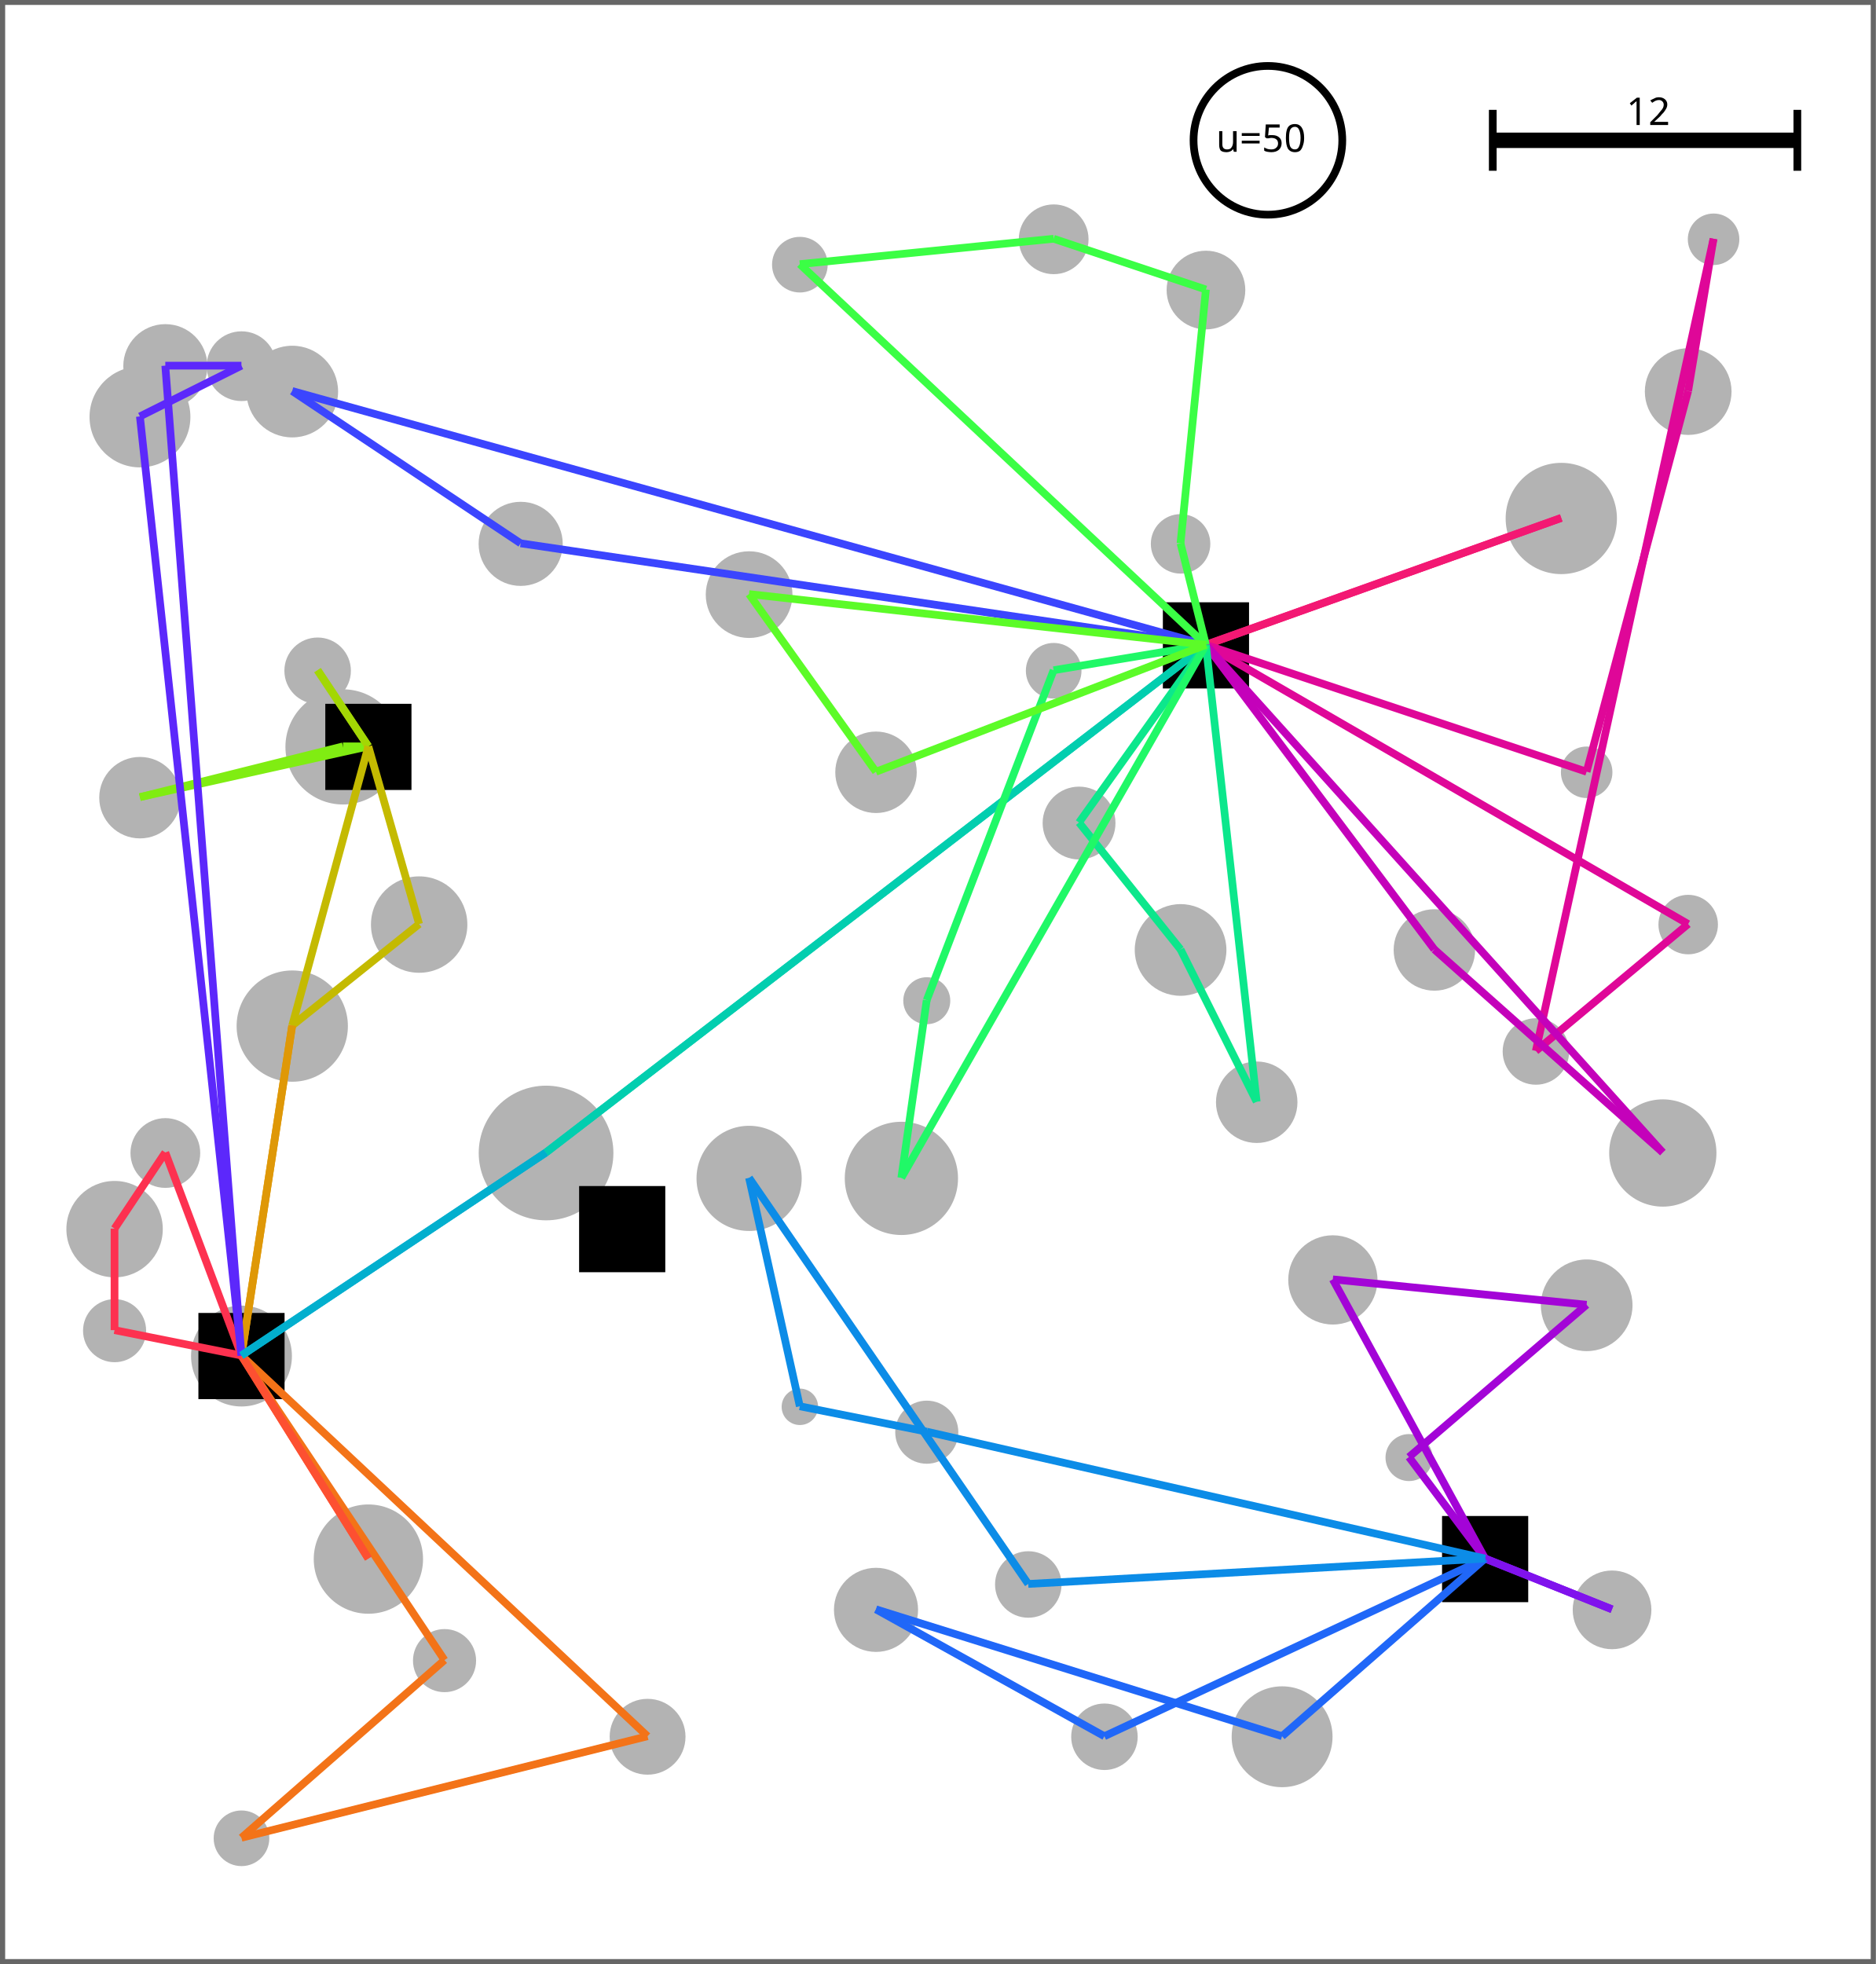
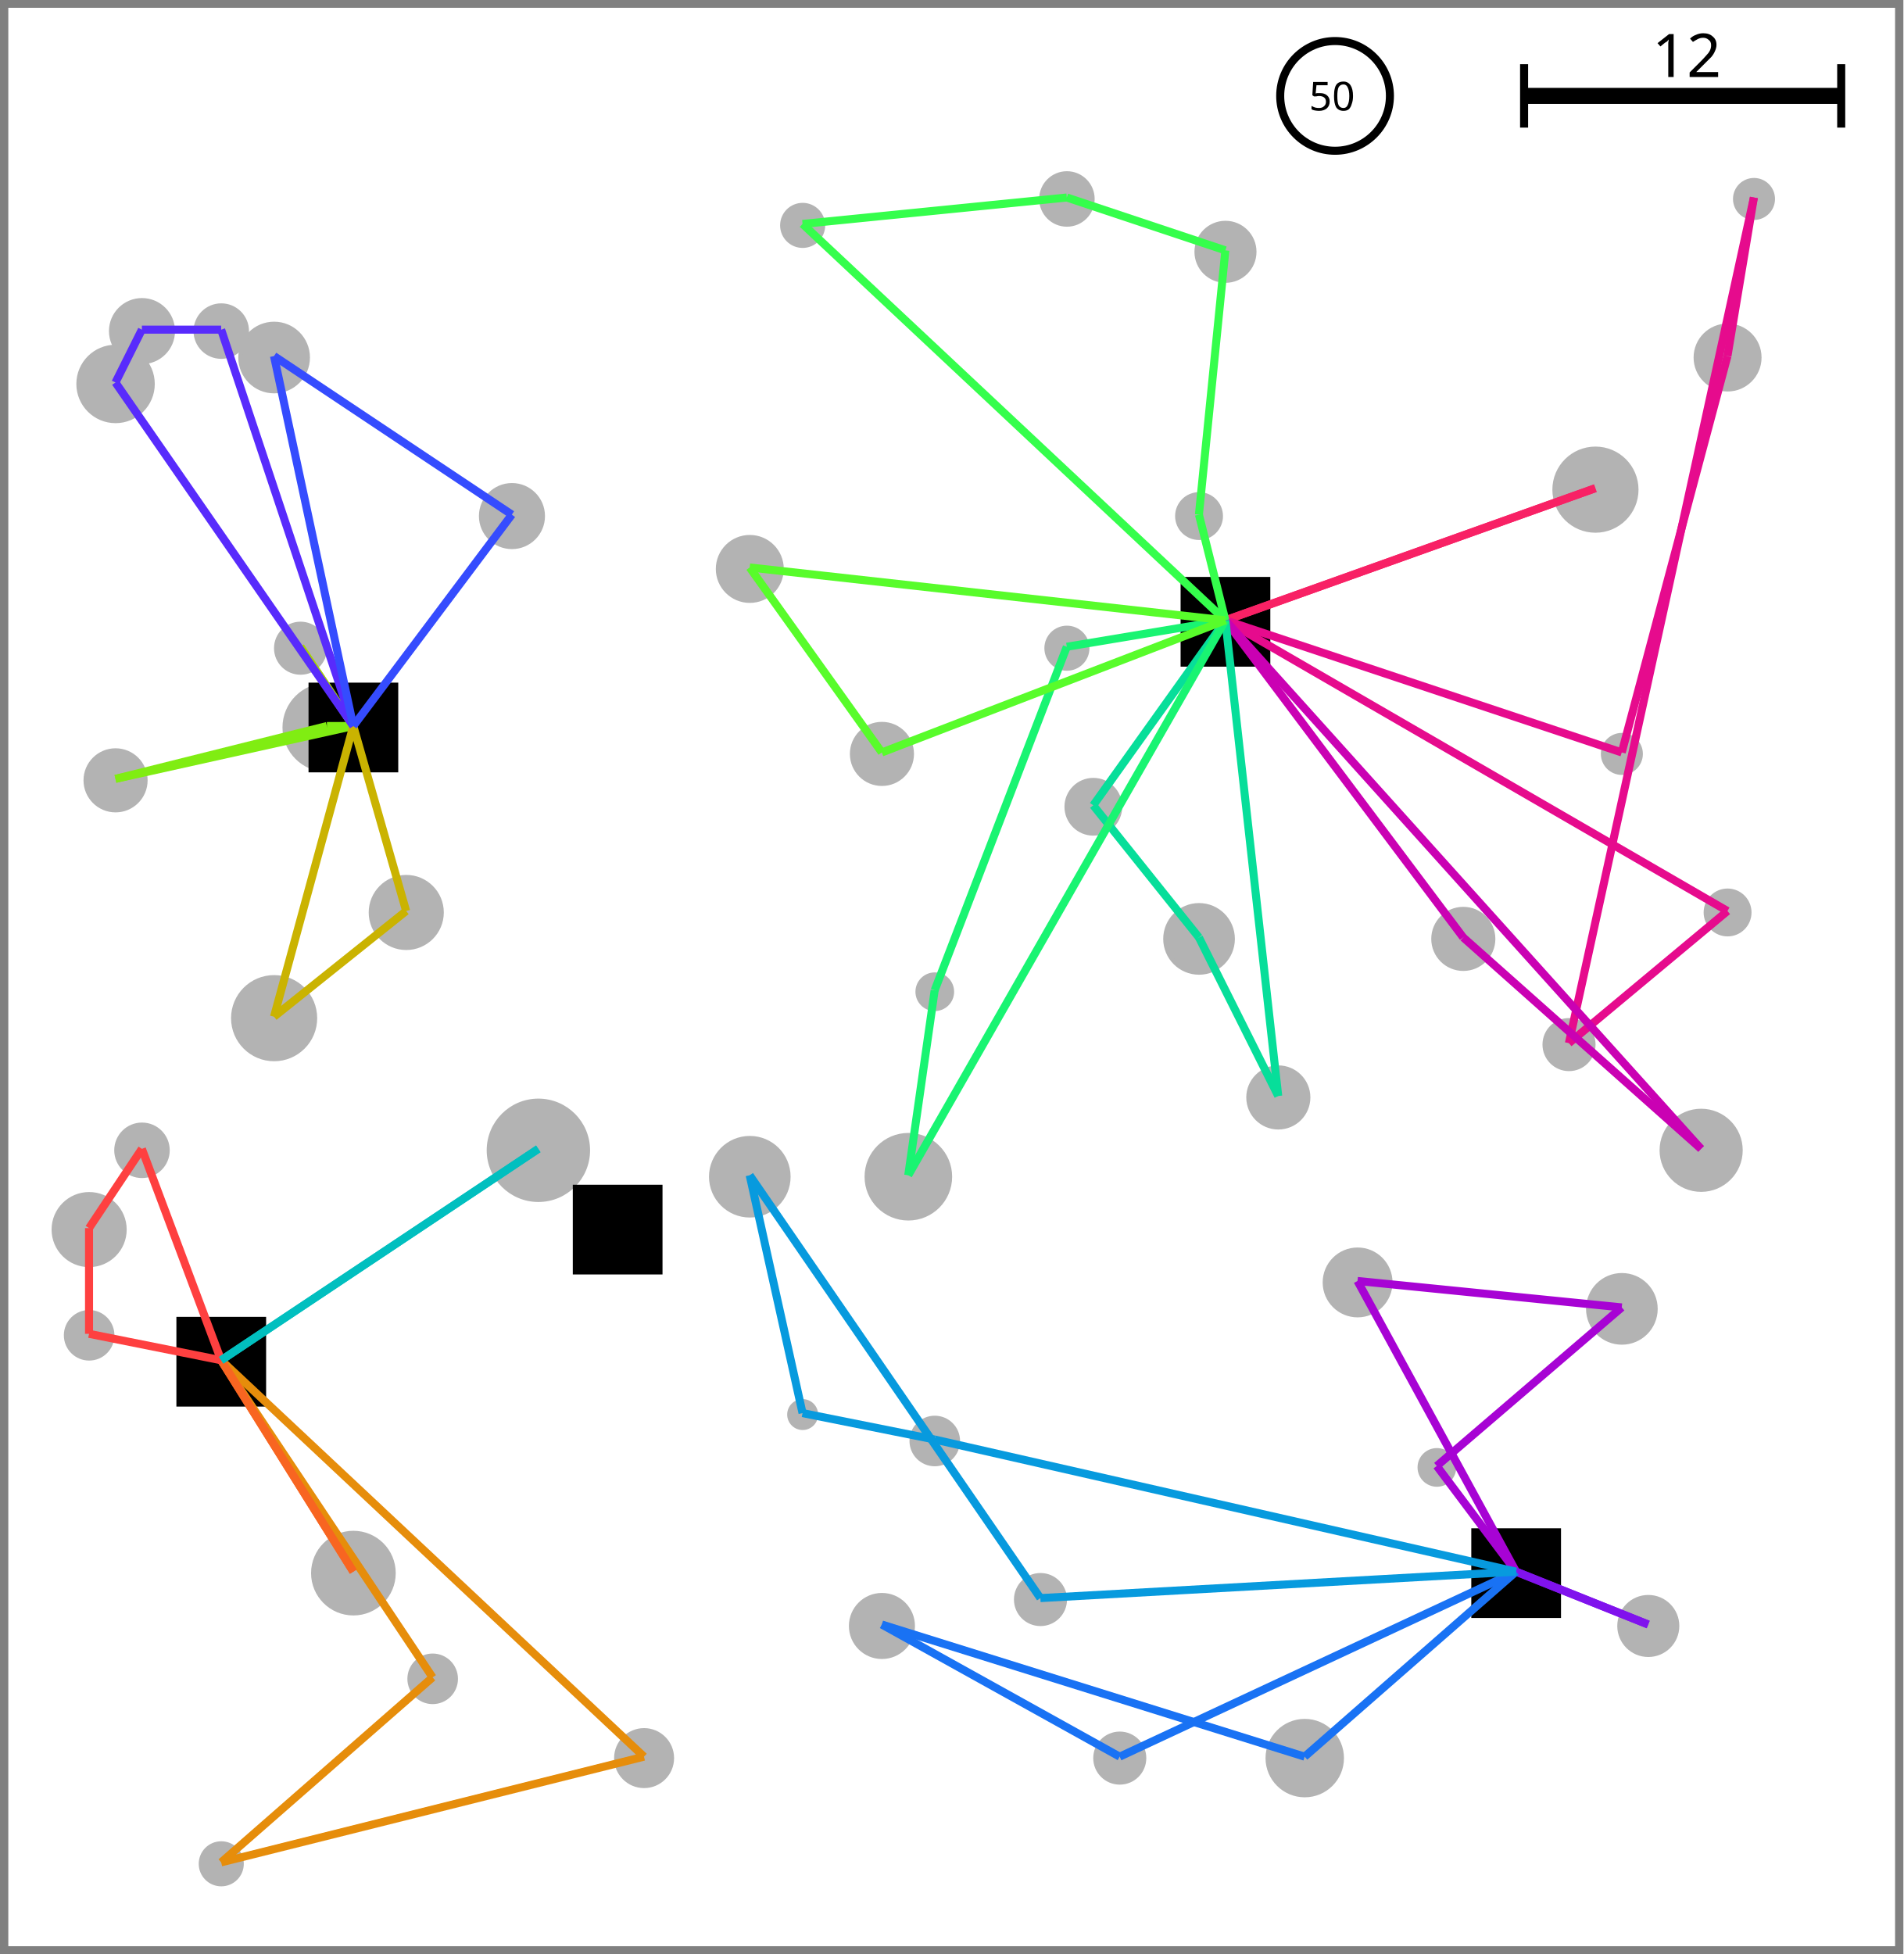
- <svg xmlns="http://www.w3.org/2000/svg" width="73.91" height="77.381" version="1.1" id="svg2">
+ <svg xmlns="http://www.w3.org/2000/svg" width="72.026" height="73.942" version="1.1" id="svg2">
  <defs id="defs140" />
-   <polygon points="0,0 0,75.9 69.3,75.9 69.3,0 " id="polygon4" transform="matrix(1.063589,0,0,1.01696,0.1015237,0.09707284)" style="fill:none;stroke:#666666;stroke-width:0.191;stroke-miterlimit:4;stroke-dasharray:none" />
-   <line x1="58.815" y1="5.528" x2="70.815" y2="5.528" id="line6" style="stroke:#000000;stroke-width:0.607" />
-   <line x1="58.815" y1="4.328" x2="58.815" y2="6.728" id="line8" style="stroke:#000000;stroke-width:0.304" />
-   <line x1="70.815" y1="4.328" x2="70.815" y2="6.728" id="line10" style="stroke:#000000;stroke-width:0.304" />
-   <text x="64.076" y="4.928" font-size="1.518" id="text12" style="font-size:1.518px;font-family:Verdana;fill:#000000">12</text>
-   <circle cx="49.956" cy="5.528" r="2.93" id="circle14" style="fill:none;stroke:#000000;stroke-width:0.304" />
-   <text x="47.909" y="5.983" font-size="1.518" id="text16" style="font-size:1.518px;font-family:Verdana;fill:#000000">u=50</text>
-   <g id="g4270" style="fill:#b3b3b3" transform="translate(4.51476,2.527886)">
-     <circle style="fill:#b3b3b3" id="circle18" r="1.096" cy="23.9" cx="37" />
-     <circle style="fill:#b3b3b3" id="circle20" r="2.269" cy="26.9" cx="9" />
-     <circle style="fill:#b3b3b3" id="circle22" r="1.657" cy="11.9" cx="2" />
-     <circle style="fill:#b3b3b3" id="circle24" r="1.243" cy="49.9" cx="0" />
-     <circle style="fill:#b3b3b3" id="circle26" r="1.899" cy="45.9" cx="0" />
-     <circle style="fill:#b3b3b3" id="circle28" r="1.605" cy="28.9" cx="1" />
-     <circle style="fill:#b3b3b3" id="circle30" r="1.806" cy="12.9" cx="7" />
-     <circle style="fill:#b3b3b3" id="circle32" r="1.987" cy="13.9" cx="1" />
-     <circle style="fill:#b3b3b3" id="circle34" r="1.374" cy="42.9" cx="2" />
-     <circle style="fill:#b3b3b3" id="circle36" r="0.926" cy="54.9" cx="51" />
-     <circle style="fill:#b3b3b3" id="circle38" r="1.806" cy="34.9" cx="42" />
-     <circle style="fill:#b3b3b3" id="circle40" r="2.231" cy="43.9" cx="31" />
-     <circle style="fill:#b3b3b3" id="circle42" r="1.987" cy="50.9" cx="5" />
-     <circle style="fill:#b3b3b3" id="circle44" r="1.899" cy="33.9" cx="12" />
-     <circle style="fill:#b3b3b3" id="circle46" r="1.31" cy="59.9" cx="36" />
-     <circle style="fill:#b3b3b3" id="circle48" r="1.605" cy="34.9" cx="52" />
-     <circle style="fill:#b3b3b3" id="circle50" r="0.718" cy="52.9" cx="27" />
-     <circle style="fill:#b3b3b3" id="circle52" r="2.653" cy="42.9" cx="17" />
-     <circle style="fill:#b3b3b3" id="circle54" r="1.243" cy="62.9" cx="13" />
-     <circle style="fill:#b3b3b3" id="circle56" r="2.192" cy="17.9" cx="57" />
-     <circle style="fill:#b3b3b3" id="circle58" r="1.172" cy="33.9" cx="62" />
-     <circle style="fill:#b3b3b3" id="circle60" r="1.172" cy="18.9" cx="42" />
-     <circle style="fill:#b3b3b3" id="circle62" r="1.657" cy="18.9" cx="16" />
-     <circle style="fill:#b3b3b3" id="circle64" r="1.31" cy="23.9" cx="8" />
-     <circle style="fill:#b3b3b3" id="circle66" r="2.192" cy="37.9" cx="7" />
-     <circle style="fill:#b3b3b3" id="circle68" r="1.096" cy="7.9" cx="27" />
-     <circle style="fill:#b3b3b3" id="circle70" r="1.605" cy="27.9" cx="30" />
-     <circle style="fill:#b3b3b3" id="circle72" r="1.55" cy="8.9" cx="43" />
-     <circle style="fill:#b3b3b3" id="circle74" r="1.015" cy="27.9" cx="58" />
-     <circle style="fill:#b3b3b3" id="circle76" r="1.806" cy="48.9" cx="58" />
-     <circle style="fill:#b3b3b3" id="circle78" r="1.374" cy="6.9" cx="37" />
-     <circle style="fill:#b3b3b3" id="circle80" r="1.435" cy="29.9" cx="38" />
-     <circle style="fill:#b3b3b3" id="circle82" r="1.987" cy="65.9" cx="46" />
-     <circle style="fill:#b3b3b3" id="circle84" r="2.113" cy="42.9" cx="61" />
-     <circle style="fill:#b3b3b3" id="circle86" r="1.708" cy="12.9" cx="62" />
-     <circle style="fill:#b3b3b3" id="circle88" r="1.015" cy="6.9" cx="63" />
-     <circle style="fill:#b3b3b3" id="circle90" r="1.243" cy="53.9" cx="32" />
-     <circle style="fill:#b3b3b3" id="circle92" r="1.605" cy="40.9" cx="45" />
-     <circle style="fill:#b3b3b3" id="circle94" r="1.55" cy="60.9" cx="59" />
-     <circle style="fill:#b3b3b3" id="circle96" r="1.096" cy="69.9" cx="5" />
-     <circle style="fill:#b3b3b3" id="circle98" r="2.153" cy="58.9" cx="10" />
-     <circle style="fill:#b3b3b3" id="circle100" r="1.494" cy="65.9" cx="21" />
-     <circle style="fill:#b3b3b3" id="circle102" r="1.374" cy="11.9" cx="5" />
-     <circle style="fill:#b3b3b3" id="circle104" r="1.657" cy="60.9" cx="30" />
-     <circle style="fill:#b3b3b3" id="circle106" r="1.31" cy="65.9" cx="39" />
-     <circle style="fill:#b3b3b3" id="circle108" r="0.926" cy="36.9" cx="32" />
-     <circle style="fill:#b3b3b3" id="circle110" r="2.072" cy="43.9" cx="25" />
-     <circle style="fill:#b3b3b3" id="circle112" r="1.708" cy="20.9" cx="25" />
-     <circle style="fill:#b3b3b3" id="circle114" r="1.758" cy="47.9" cx="48" />
-     <circle style="fill:#b3b3b3" id="circle116" r="1.31" cy="38.9" cx="56" />
+   <polygon points="0,0 0,75.9 69.3,75.9 69.3,0 " id="polygon4" transform="matrix(1.034799,0,0,0.9703276,0.1570825,0.1472957)" style="fill:none;stroke:#808080;stroke-width:0.304" />
+   <g id="g4270" style="fill:#b3b3b3;stroke:#b3b3b3">
+     <circle style="fill:#b3b3b3;stroke:#b3b3b3;stroke-width:0.152" id="circle6" r="0.777" cy="24.529" cx="40.373" />
+     <circle style="fill:#b3b3b3;stroke:#b3b3b3;stroke-width:0.152" id="circle8" r="1.608" cy="27.529" cx="12.373" />
+     <circle style="fill:#b3b3b3;stroke:#b3b3b3;stroke-width:0.152" id="circle10" r="1.174" cy="12.529" cx="5.373" />
+     <circle style="fill:#b3b3b3;stroke:#b3b3b3;stroke-width:0.152" id="circle12" r="0.881" cy="50.529" cx="3.373" />
+     <circle style="fill:#b3b3b3;stroke:#b3b3b3;stroke-width:0.152" id="circle14" r="1.345" cy="46.529" cx="3.373" />
+     <circle style="fill:#b3b3b3;stroke:#b3b3b3;stroke-width:0.152" id="circle16" r="1.137" cy="29.529" cx="4.373" />
+     <circle style="fill:#b3b3b3;stroke:#b3b3b3;stroke-width:0.152" id="circle18" r="1.28" cy="13.529" cx="10.373" />
+     <circle style="fill:#b3b3b3;stroke:#b3b3b3;stroke-width:0.152" id="circle20" r="1.408" cy="14.529" cx="4.373" />
+     <circle style="fill:#b3b3b3;stroke:#b3b3b3;stroke-width:0.152" id="circle22" r="0.974" cy="43.529" cx="5.373" />
+     <circle style="fill:#b3b3b3;stroke:#b3b3b3;stroke-width:0.152" id="circle24" r="0.656" cy="55.529" cx="54.373" />
+     <circle style="fill:#b3b3b3;stroke:#b3b3b3;stroke-width:0.152" id="circle26" r="1.28" cy="35.529" cx="45.373" />
+     <circle style="fill:#b3b3b3;stroke:#b3b3b3;stroke-width:0.152" id="circle28" r="1.581" cy="44.529" cx="34.373" />
+     <circle style="fill:#b3b3b3;stroke:#b3b3b3;stroke-width:0.152" id="circle30" r="1.408" cy="51.529" cx="8.373" />
+     <circle style="fill:#b3b3b3;stroke:#b3b3b3;stroke-width:0.152" id="circle32" r="1.345" cy="34.529" cx="15.373" />
+     <circle style="fill:#b3b3b3;stroke:#b3b3b3;stroke-width:0.152" id="circle34" r="0.928" cy="60.529" cx="39.373" />
+     <circle style="fill:#b3b3b3;stroke:#b3b3b3;stroke-width:0.152" id="circle36" r="1.137" cy="35.529" cx="55.373" />
+     <circle style="fill:#b3b3b3;stroke:#b3b3b3;stroke-width:0.152" id="circle38" r="0.509" cy="53.529" cx="30.373" />
+     <circle style="fill:#b3b3b3;stroke:#b3b3b3;stroke-width:0.152" id="circle40" r="1.88" cy="43.529" cx="20.373" />
+     <circle style="fill:#b3b3b3;stroke:#b3b3b3;stroke-width:0.152" id="circle42" r="0.881" cy="63.529" cx="16.373" />
+     <circle style="fill:#b3b3b3;stroke:#b3b3b3;stroke-width:0.152" id="circle44" r="1.554" cy="18.529" cx="60.373" />
+     <circle style="fill:#b3b3b3;stroke:#b3b3b3;stroke-width:0.152" id="circle46" r="0.83" cy="34.529" cx="65.373" />
+     <circle style="fill:#b3b3b3;stroke:#b3b3b3;stroke-width:0.152" id="circle48" r="0.83" cy="19.529" cx="45.373" />
+     <circle style="fill:#b3b3b3;stroke:#b3b3b3;stroke-width:0.152" id="circle50" r="1.174" cy="19.529" cx="19.373" />
+     <circle style="fill:#b3b3b3;stroke:#b3b3b3;stroke-width:0.152" id="circle52" r="0.928" cy="24.529" cx="11.373" />
+     <circle style="fill:#b3b3b3;stroke:#b3b3b3;stroke-width:0.152" id="circle54" r="1.554" cy="38.529" cx="10.373" />
+     <circle style="fill:#b3b3b3;stroke:#b3b3b3;stroke-width:0.152" id="circle56" r="0.777" cy="8.529" cx="30.373" />
+     <circle style="fill:#b3b3b3;stroke:#b3b3b3;stroke-width:0.152" id="circle58" r="1.137" cy="28.529" cx="33.373" />
+     <circle style="fill:#b3b3b3;stroke:#b3b3b3;stroke-width:0.152" id="circle60" r="1.098" cy="9.529" cx="46.373" />
+     <circle style="fill:#b3b3b3;stroke:#b3b3b3;stroke-width:0.152" id="circle62" r="0.719" cy="28.529" cx="61.373" />
+     <circle style="fill:#b3b3b3;stroke:#b3b3b3;stroke-width:0.152" id="circle64" r="1.28" cy="49.529" cx="61.373" />
+     <circle style="fill:#b3b3b3;stroke:#b3b3b3;stroke-width:0.152" id="circle66" r="0.974" cy="7.529" cx="40.373" />
+     <circle style="fill:#b3b3b3;stroke:#b3b3b3;stroke-width:0.152" id="circle68" r="1.017" cy="30.529" cx="41.373" />
+     <circle style="fill:#b3b3b3;stroke:#b3b3b3;stroke-width:0.152" id="circle70" r="1.408" cy="66.529" cx="49.373" />
+     <circle style="fill:#b3b3b3;stroke:#b3b3b3;stroke-width:0.152" id="circle72" r="1.497" cy="43.529" cx="64.373" />
+     <circle style="fill:#b3b3b3;stroke:#b3b3b3;stroke-width:0.152" id="circle74" r="1.21" cy="13.529" cx="65.373" />
+     <circle style="fill:#b3b3b3;stroke:#b3b3b3;stroke-width:0.152" id="circle76" r="0.719" cy="7.529" cx="66.373" />
+     <circle style="fill:#b3b3b3;stroke:#b3b3b3;stroke-width:0.152" id="circle78" r="0.881" cy="54.529" cx="35.373" />
+     <circle style="fill:#b3b3b3;stroke:#b3b3b3;stroke-width:0.152" id="circle80" r="1.137" cy="41.529" cx="48.373" />
+     <circle style="fill:#b3b3b3;stroke:#b3b3b3;stroke-width:0.152" id="circle82" r="1.098" cy="61.529" cx="62.373" />
+     <circle style="fill:#b3b3b3;stroke:#b3b3b3;stroke-width:0.152" id="circle84" r="0.777" cy="70.529" cx="8.373" />
+     <circle style="fill:#b3b3b3;stroke:#b3b3b3;stroke-width:0.152" id="circle86" r="1.526" cy="59.529" cx="13.373" />
+     <circle style="fill:#b3b3b3;stroke:#b3b3b3;stroke-width:0.152" id="circle88" r="1.059" cy="66.529" cx="24.373" />
+     <circle style="fill:#b3b3b3;stroke:#b3b3b3;stroke-width:0.152" id="circle90" r="0.974" cy="12.529" cx="8.373" />
+     <circle style="fill:#b3b3b3;stroke:#b3b3b3;stroke-width:0.152" id="circle92" r="1.174" cy="61.529" cx="33.373" />
+     <circle style="fill:#b3b3b3;stroke:#b3b3b3;stroke-width:0.152" id="circle94" r="0.928" cy="66.529" cx="42.373" />
+     <circle style="fill:#b3b3b3;stroke:#b3b3b3;stroke-width:0.152" id="circle96" r="0.656" cy="37.529" cx="35.373" />
+     <circle style="fill:#b3b3b3;stroke:#b3b3b3;stroke-width:0.152" id="circle98" r="1.468" cy="44.529" cx="28.373" />
+     <circle style="fill:#b3b3b3;stroke:#b3b3b3;stroke-width:0.152" id="circle100" r="1.21" cy="21.529" cx="28.373" />
+     <circle style="fill:#b3b3b3;stroke:#b3b3b3;stroke-width:0.152" id="circle102" r="1.246" cy="48.529" cx="51.373" />
+     <circle style="fill:#b3b3b3;stroke:#b3b3b3;stroke-width:0.152" id="circle104" r="0.928" cy="39.529" cx="59.373" />
  </g>
-   <rect x="12.893" y="27.806" width="3.243" height="3.243" id="rect118" style="fill:#000000;stroke:#000000;stroke-width:0.152" />
-   <rect x="22.893" y="46.806" width="3.243" height="3.243" id="rect122" style="fill:#000000;stroke:#000000;stroke-width:0.152" />
-   <rect x="7.893" y="51.806" width="3.243" height="3.243" id="rect126" style="fill:#000000;stroke:#000000;stroke-width:0.152" />
-   <rect x="56.893" y="59.806" width="3.243" height="3.243" id="rect130" style="fill:#000000;stroke:#000000;stroke-width:0.152" />
-   <rect x="45.893" y="23.806" width="3.243" height="3.243" id="rect134" style="fill:#000000;stroke:#000000;stroke-width:0.152" />
-   <g transform="translate(4.512457,2.506675)" id="g4284">
-     <line style="stroke:#80ed12;stroke-width:0.304" id="line4" y2="26.9" x2="9" y1="26.9" x1="10" />
-     <line style="stroke:#80ed12;stroke-width:0.304" id="line6-6" y2="28.9" x2="1" y1="26.9" x1="9" />
-     <line style="stroke:#80ed12;stroke-width:0.304" id="line8-8" y2="28.9" x2="1" y1="26.9" x1="10" />
-     <line style="stroke:#a3d704;stroke-width:0.304" id="line10-4" y2="23.9" x2="8" y1="26.9" x1="10" />
-     <line style="stroke:#a3d704;stroke-width:0.304" id="line12" y2="23.9" x2="8" y1="26.9" x1="10" />
-     <line style="stroke:#c4ba01;stroke-width:0.304" id="line14" y2="33.9" x2="12" y1="26.9" x1="10" />
-     <line style="stroke:#c4ba01;stroke-width:0.304" id="line16" y2="37.9" x2="7" y1="33.9" x1="12" />
-     <line style="stroke:#c4ba01;stroke-width:0.304" id="line18" y2="37.9" x2="7" y1="26.9" x1="10" />
-     <line style="stroke:#df9807;stroke-width:0.304" id="line20" y2="37.9" x2="7" y1="50.9" x1="5" />
-     <line style="stroke:#df9807;stroke-width:0.304" id="line22" y2="37.9" x2="7" y1="50.9" x1="5" />
-     <line style="stroke:#f37318;stroke-width:0.304" id="line24" y2="62.9" x2="13" y1="50.9" x1="5" />
-     <line style="stroke:#f37318;stroke-width:0.304" id="line26" y2="69.9" x2="5" y1="62.9" x1="13" />
-     <line style="stroke:#f37318;stroke-width:0.304" id="line28" y2="65.9" x2="21" y1="69.9" x1="5" />
-     <line style="stroke:#f37318;stroke-width:0.304" id="line30" y2="65.9" x2="21" y1="50.9" x1="5" />
-     <line style="stroke:#fd5031;stroke-width:0.304" id="line32" y2="50.9" x2="5" y1="50.9" x1="5" />
-     <line style="stroke:#fd5031;stroke-width:0.304" id="line34" y2="58.9" x2="10" y1="50.9" x1="5" />
-     <line style="stroke:#fd5031;stroke-width:0.304" id="line36" y2="58.9" x2="10" y1="50.9" x1="5" />
-     <line style="stroke:#fd3150;stroke-width:0.304" id="line38" y2="49.9" x2="0" y1="50.9" x1="5" />
-     <line style="stroke:#fd3150;stroke-width:0.304" id="line40" y2="45.9" x2="0" y1="49.9" x1="0" />
-     <line style="stroke:#fd3150;stroke-width:0.304" id="line42" y2="42.9" x2="2" y1="45.9" x1="0" />
-     <line style="stroke:#fd3150;stroke-width:0.304" id="line44" y2="42.9" x2="2" y1="50.9" x1="5" />
-     <line style="stroke:#f31873;stroke-width:0.304" id="line46" y2="17.9" x2="57" y1="22.9" x1="43" />
-     <line style="stroke:#f31873;stroke-width:0.304" id="line48" y2="17.9" x2="57" y1="22.9" x1="43" />
-     <line style="stroke:#df0798;stroke-width:0.304" id="line50" y2="27.9" x2="58" y1="22.9" x1="43" />
-     <line style="stroke:#df0798;stroke-width:0.304" id="line52" y2="12.9" x2="62" y1="27.9" x1="58" />
-     <line style="stroke:#df0798;stroke-width:0.304" id="line54" y2="6.9" x2="63" y1="12.9" x1="62" />
-     <line style="stroke:#df0798;stroke-width:0.304" id="line56" y2="38.9" x2="56" y1="6.9" x1="63" />
-     <line style="stroke:#df0798;stroke-width:0.304" id="line58" y2="33.9" x2="62" y1="38.9" x1="56" />
-     <line style="stroke:#df0798;stroke-width:0.304" id="line60" y2="33.9" x2="62" y1="22.9" x1="43" />
-     <line style="stroke:#c401ba;stroke-width:0.304" id="line62" y2="34.9" x2="52" y1="22.9" x1="43" />
-     <line style="stroke:#c401ba;stroke-width:0.304" id="line64" y2="42.9" x2="61" y1="34.9" x1="52" />
-     <line style="stroke:#c401ba;stroke-width:0.304" id="line66" y2="42.9" x2="61" y1="22.9" x1="43" />
-     <line style="stroke:#a304d7;stroke-width:0.304" id="line68" y2="54.9" x2="51" y1="58.9" x1="54" />
-     <line style="stroke:#a304d7;stroke-width:0.304" id="line70" y2="48.9" x2="58" y1="54.9" x1="51" />
-     <line style="stroke:#a304d7;stroke-width:0.304" id="line72" y2="47.9" x2="48" y1="48.9" x1="58" />
-     <line style="stroke:#a304d7;stroke-width:0.304" id="line74" y2="47.9" x2="48" y1="58.9" x1="54" />
-     <line style="stroke:#8012ed;stroke-width:0.304" id="line76" y2="60.9" x2="59" y1="58.9" x1="54" />
-     <line style="stroke:#8012ed;stroke-width:0.304" id="line78" y2="60.9" x2="59" y1="58.9" x1="54" />
-     <line style="stroke:#5c28fb;stroke-width:0.304" id="line80" y2="13.9" x2="1" y1="50.9" x1="5" />
-     <line style="stroke:#5c28fb;stroke-width:0.304" id="line82" y2="11.9" x2="5" y1="13.9" x1="1" />
-     <line style="stroke:#5c28fb;stroke-width:0.304" id="line84" y2="11.9" x2="2" y1="11.9" x1="5" />
-     <line style="stroke:#5c28fb;stroke-width:0.304" id="line86" y2="11.9" x2="2" y1="50.9" x1="5" />
-     <line style="stroke:#3b45fe;stroke-width:0.304" id="line88" y2="18.9" x2="16" y1="22.9" x1="43" />
-     <line style="stroke:#3b45fe;stroke-width:0.304" id="line90" y2="12.9" x2="7" y1="18.9" x1="16" />
-     <line style="stroke:#3b45fe;stroke-width:0.304" id="line92" y2="12.9" x2="7" y1="22.9" x1="43" />
-     <line style="stroke:#2067f8;stroke-width:0.304" id="line94" y2="65.9" x2="46" y1="58.9" x1="54" />
-     <line style="stroke:#2067f8;stroke-width:0.304" id="line96" y2="60.9" x2="30" y1="65.9" x1="46" />
-     <line style="stroke:#2067f8;stroke-width:0.304" id="line98" y2="65.9" x2="39" y1="60.9" x1="30" />
-     <line style="stroke:#2067f8;stroke-width:0.304" id="line100" y2="65.9" x2="39" y1="58.9" x1="54" />
-     <line style="stroke:#0c8ce7;stroke-width:0.304" id="line102" y2="59.9" x2="36" y1="58.9" x1="54" />
-     <line style="stroke:#0c8ce7;stroke-width:0.304" id="line104" y2="43.9" x2="25" y1="59.9" x1="36" />
-     <line style="stroke:#0c8ce7;stroke-width:0.304" id="line106" y2="52.9" x2="27" y1="43.9" x1="25" />
-     <line style="stroke:#0c8ce7;stroke-width:0.304" id="line108" y2="53.9" x2="32" y1="52.9" x1="27" />
-     <line style="stroke:#0c8ce7;stroke-width:0.304" id="line110" y2="53.9" x2="32" y1="58.9" x1="54" />
-     <line style="stroke:#02afce;stroke-width:0.304" id="line112" y2="42.9" x2="17" y1="50.9" x1="5" />
-     <line style="stroke:#02afce;stroke-width:0.304" id="line114" y2="42.9" x2="17" y1="50.9" x1="5" />
-     <line style="stroke:#02ceaf;stroke-width:0.304" id="line116" y2="42.9" x2="17" y1="22.9" x1="43" />
-     <line style="stroke:#02ceaf;stroke-width:0.304" id="line118" y2="42.9" x2="17" y1="22.9" x1="43" />
-     <line style="stroke:#0ce78c;stroke-width:0.304" id="line120" y2="29.9" x2="38" y1="22.9" x1="43" />
-     <line style="stroke:#0ce78c;stroke-width:0.304" id="line122" y2="34.9" x2="42" y1="29.9" x1="38" />
-     <line style="stroke:#0ce78c;stroke-width:0.304" id="line124" y2="40.9" x2="45" y1="34.9" x1="42" />
-     <line style="stroke:#0ce78c;stroke-width:0.304" id="line126" y2="40.9" x2="45" y1="22.9" x1="43" />
-     <line style="stroke:#20f867;stroke-width:0.304" id="line128" y2="23.9" x2="37" y1="22.9" x1="43" />
-     <line style="stroke:#20f867;stroke-width:0.304" id="line130" y2="36.9" x2="32" y1="23.9" x1="37" />
-     <line style="stroke:#20f867;stroke-width:0.304" id="line132" y2="43.9" x2="31" y1="36.9" x1="32" />
-     <line style="stroke:#20f867;stroke-width:0.304" id="line134" y2="43.9" x2="31" y1="22.9" x1="43" />
-     <line style="stroke:#3bfe45;stroke-width:0.304" id="line136" y2="18.9" x2="42" y1="22.9" x1="43" />
-     <line style="stroke:#3bfe45;stroke-width:0.304" id="line138" y2="8.9" x2="43" y1="18.9" x1="42" />
-     <line style="stroke:#3bfe45;stroke-width:0.304" id="line140" y2="6.9" x2="37" y1="8.9" x1="43" />
-     <line style="stroke:#3bfe45;stroke-width:0.304" id="line142" y2="7.9" x2="27" y1="6.9" x1="37" />
-     <line style="stroke:#3bfe45;stroke-width:0.304" id="line144" y2="7.9" x2="27" y1="22.9" x1="43" />
-     <line style="stroke:#5cfb28;stroke-width:0.304" id="line146" y2="27.9" x2="30" y1="22.9" x1="43" />
-     <line style="stroke:#5cfb28;stroke-width:0.304" id="line148" y2="20.9" x2="25" y1="27.9" x1="30" />
-     <line style="stroke:#5cfb28;stroke-width:0.304" id="line150" y2="20.9" x2="25" y1="22.9" x1="43" />
-   </g>
+   <rect x="11.751" y="25.908" width="3.243" height="3.243" id="rect106" style="fill:#000000;stroke:#000000;stroke-width:0.152" />
+   <rect x="21.751" y="44.908" width="3.243" height="3.243" id="rect110" style="fill:#000000;stroke:#000000;stroke-width:0.152" />
+   <rect x="6.751" y="49.908" width="3.243" height="3.243" id="rect114" style="fill:#000000;stroke:#000000;stroke-width:0.152" />
+   <rect x="55.751" y="57.908" width="3.243" height="3.243" id="rect118" style="fill:#000000;stroke:#000000;stroke-width:0.152" />
+   <rect x="44.751" y="21.908" width="3.243" height="3.243" id="rect122" style="fill:#000000;stroke:#000000;stroke-width:0.152" />
+   <line x1="57.673" y1="3.629" x2="69.673" y2="3.629" id="line126" style="stroke:#000000;stroke-width:0.607" />
+   <line x1="57.673" y1="2.429" x2="57.673" y2="4.829" id="line128" style="stroke:#000000;stroke-width:0.304" />
+   <line x1="69.673" y1="2.429" x2="69.673" y2="4.829" id="line130" style="stroke:#000000;stroke-width:0.304" />
+   <text x="62.521" y="2.916" font-size="1.518" id="text132" style="font-size:2.284px;font-family:Verdana;fill:#000000">12</text>
+   <circle cx="50.52" cy="3.629" r="2.076" id="circle134" style="fill:none;stroke:#000000;stroke-width:0.304" />
+   <text x="49.535" y="4.181" font-size="1.518" id="text136" style="font-size:1.518px;font-family:Verdana;fill:#000000">50</text>
+   <line style="stroke:#80ed12;stroke-width:0.304" x1="13.369" y1="27.474" x2="12.369" y2="27.474" id="line4" />
+   <line style="stroke:#80ed12;stroke-width:0.304" x1="12.369" y1="27.474" x2="4.369" y2="29.474" id="line6" />
+   <line style="stroke:#80ed12;stroke-width:0.304" x1="13.369" y1="27.474" x2="4.369" y2="29.474" id="line8" />
+   <line style="stroke:#a7d403;stroke-width:0.304" x1="13.369" y1="27.474" x2="11.369" y2="24.474" id="line10" />
+   <line style="stroke:#a7d403;stroke-width:0.304" x1="13.369" y1="27.474" x2="11.369" y2="24.474" id="line12" />
+   <line style="stroke:#cab301;stroke-width:0.304" x1="13.369" y1="27.474" x2="15.369" y2="34.474" id="line14" />
+   <line style="stroke:#cab301;stroke-width:0.304" x1="15.369" y1="34.474" x2="10.369" y2="38.474" id="line16" />
+   <line style="stroke:#cab301;stroke-width:0.304" x1="13.369" y1="27.474" x2="10.369" y2="38.474" id="line18" />
+   <line style="stroke:#e68d0b;stroke-width:0.304" x1="8.369" y1="51.474" x2="16.369" y2="63.474" id="line20" />
+   <line style="stroke:#e68d0b;stroke-width:0.304" x1="16.369" y1="63.474" x2="8.369" y2="70.474" id="line22" />
+   <line style="stroke:#e68d0b;stroke-width:0.304" x1="8.369" y1="70.474" x2="24.369" y2="66.474" id="line24" />
+   <line style="stroke:#e68d0b;stroke-width:0.304" x1="8.369" y1="51.474" x2="24.369" y2="66.474" id="line26" />
+   <line style="stroke:#f86521;stroke-width:0.304" x1="8.369" y1="51.474" x2="8.369" y2="51.474" id="line28" />
+   <line style="stroke:#f86521;stroke-width:0.304" x1="8.369" y1="51.474" x2="13.369" y2="59.474" id="line30" />
+   <line style="stroke:#f86521;stroke-width:0.304" x1="8.369" y1="51.474" x2="13.369" y2="59.474" id="line32" />
+   <line style="stroke:#fe4040;stroke-width:0.304" x1="8.369" y1="51.474" x2="3.369" y2="50.474" id="line34" />
+   <line style="stroke:#fe4040;stroke-width:0.304" x1="3.369" y1="50.474" x2="3.369" y2="46.474" id="line36" />
+   <line style="stroke:#fe4040;stroke-width:0.304" x1="3.369" y1="46.474" x2="5.369" y2="43.474" id="line38" />
+   <line style="stroke:#fe4040;stroke-width:0.304" x1="8.369" y1="51.474" x2="5.369" y2="43.474" id="line40" />
+   <line style="stroke:#f82165;stroke-width:0.304" x1="46.369" y1="23.474" x2="60.369" y2="18.474" id="line42" />
+   <line style="stroke:#f82165;stroke-width:0.304" x1="46.369" y1="23.474" x2="60.369" y2="18.474" id="line44" />
+   <line style="stroke:#e60b8d;stroke-width:0.304" x1="46.369" y1="23.474" x2="61.369" y2="28.474" id="line46" />
+   <line style="stroke:#e60b8d;stroke-width:0.304" x1="61.369" y1="28.474" x2="65.369" y2="13.474" id="line48" />
+   <line style="stroke:#e60b8d;stroke-width:0.304" x1="65.369" y1="13.474" x2="66.369" y2="7.474" id="line50" />
+   <line style="stroke:#e60b8d;stroke-width:0.304" x1="66.369" y1="7.474" x2="59.369" y2="39.474" id="line52" />
+   <line style="stroke:#e60b8d;stroke-width:0.304" x1="59.369" y1="39.474" x2="65.369" y2="34.474" id="line54" />
+   <line style="stroke:#e60b8d;stroke-width:0.304" x1="46.369" y1="23.474" x2="65.369" y2="34.474" id="line56" />
+   <line style="stroke:#ca01b3;stroke-width:0.304" x1="46.369" y1="23.474" x2="55.369" y2="35.474" id="line58" />
+   <line style="stroke:#ca01b3;stroke-width:0.304" x1="55.369" y1="35.474" x2="64.369" y2="43.474" id="line60" />
+   <line style="stroke:#ca01b3;stroke-width:0.304" x1="46.369" y1="23.474" x2="64.369" y2="43.474" id="line62" />
+   <line style="stroke:#a703d4;stroke-width:0.304" x1="57.369" y1="59.474" x2="54.369" y2="55.474" id="line64" />
+   <line style="stroke:#a703d4;stroke-width:0.304" x1="54.369" y1="55.474" x2="61.369" y2="49.474" id="line66" />
+   <line style="stroke:#a703d4;stroke-width:0.304" x1="61.369" y1="49.474" x2="51.369" y2="48.474" id="line68" />
+   <line style="stroke:#a703d4;stroke-width:0.304" x1="57.369" y1="59.474" x2="51.369" y2="48.474" id="line70" />
+   <line style="stroke:#8012ed;stroke-width:0.304" x1="57.369" y1="59.474" x2="62.369" y2="61.474" id="line72" />
+   <line style="stroke:#8012ed;stroke-width:0.304" x1="57.369" y1="59.474" x2="62.369" y2="61.474" id="line74" />
+   <line style="stroke:#582bfc;stroke-width:0.304" x1="13.369" y1="27.474" x2="8.369" y2="12.474" id="line76" />
+   <line style="stroke:#582bfc;stroke-width:0.304" x1="8.369" y1="12.474" x2="5.369" y2="12.474" id="line78" />
+   <line style="stroke:#582bfc;stroke-width:0.304" x1="5.369" y1="12.474" x2="4.369" y2="14.474" id="line80" />
+   <line style="stroke:#582bfc;stroke-width:0.304" x1="13.369" y1="27.474" x2="4.369" y2="14.474" id="line82" />
+   <line style="stroke:#354cfe;stroke-width:0.304" x1="13.369" y1="27.474" x2="19.369" y2="19.474" id="line84" />
+   <line style="stroke:#354cfe;stroke-width:0.304" x1="19.369" y1="19.474" x2="10.369" y2="13.474" id="line86" />
+   <line style="stroke:#354cfe;stroke-width:0.304" x1="13.369" y1="27.474" x2="10.369" y2="13.474" id="line88" />
+   <line style="stroke:#1972f4;stroke-width:0.304" x1="57.369" y1="59.474" x2="49.369" y2="66.474" id="line90" />
+   <line style="stroke:#1972f4;stroke-width:0.304" x1="49.369" y1="66.474" x2="33.369" y2="61.474" id="line92" />
+   <line style="stroke:#1972f4;stroke-width:0.304" x1="33.369" y1="61.474" x2="42.369" y2="66.474" id="line94" />
+   <line style="stroke:#1972f4;stroke-width:0.304" x1="57.369" y1="59.474" x2="42.369" y2="66.474" id="line96" />
+   <line style="stroke:#079ade;stroke-width:0.304" x1="57.369" y1="59.474" x2="39.369" y2="60.474" id="line98" />
+   <line style="stroke:#079ade;stroke-width:0.304" x1="39.369" y1="60.474" x2="28.369" y2="44.474" id="line100" />
+   <line style="stroke:#079ade;stroke-width:0.304" x1="28.369" y1="44.474" x2="30.369" y2="53.474" id="line102" />
+   <line style="stroke:#079ade;stroke-width:0.304" x1="30.369" y1="53.474" x2="35.369" y2="54.474" id="line104" />
+   <line style="stroke:#079ade;stroke-width:0.304" x1="57.369" y1="59.474" x2="35.369" y2="54.474" id="line106" />
+   <line style="stroke:#01bfbf;stroke-width:0.304" x1="8.369" y1="51.474" x2="20.369" y2="43.474" id="line108" />
+   <line style="stroke:#01bfbf;stroke-width:0.304" x1="8.369" y1="51.474" x2="20.369" y2="43.474" id="line110" />
+   <line style="stroke:#07de9a;stroke-width:0.304" x1="46.369" y1="23.474" x2="41.369" y2="30.474" id="line112" />
+   <line style="stroke:#07de9a;stroke-width:0.304" x1="41.369" y1="30.474" x2="45.369" y2="35.474" id="line114" />
+   <line style="stroke:#07de9a;stroke-width:0.304" x1="45.369" y1="35.474" x2="48.369" y2="41.474" id="line116" />
+   <line style="stroke:#07de9a;stroke-width:0.304" x1="46.369" y1="23.474" x2="48.369" y2="41.474" id="line118" />
+   <line style="stroke:#19f472;stroke-width:0.304" x1="46.369" y1="23.474" x2="40.369" y2="24.474" id="line120" />
+   <line style="stroke:#19f472;stroke-width:0.304" x1="40.369" y1="24.474" x2="35.369" y2="37.474" id="line122" />
+   <line style="stroke:#19f472;stroke-width:0.304" x1="35.369" y1="37.474" x2="34.369" y2="44.474" id="line124" />
+   <line style="stroke:#19f472;stroke-width:0.304" x1="46.369" y1="23.474" x2="34.369" y2="44.474" id="line126-2" />
+   <line style="stroke:#35fe4c;stroke-width:0.304" x1="46.369" y1="23.474" x2="45.369" y2="19.474" id="line128-3" />
+   <line style="stroke:#35fe4c;stroke-width:0.304" x1="45.369" y1="19.474" x2="46.369" y2="9.474" id="line130-2" />
+   <line style="stroke:#35fe4c;stroke-width:0.304" x1="46.369" y1="9.474" x2="40.369" y2="7.474" id="line132" />
+   <line style="stroke:#35fe4c;stroke-width:0.304" x1="40.369" y1="7.474" x2="30.369" y2="8.474" id="line134" />
+   <line style="stroke:#35fe4c;stroke-width:0.304" x1="46.369" y1="23.474" x2="30.369" y2="8.474" id="line136" />
+   <line style="stroke:#58fc2b;stroke-width:0.304" x1="46.369" y1="23.474" x2="33.369" y2="28.474" id="line138" />
+   <line style="stroke:#58fc2b;stroke-width:0.304" x1="33.369" y1="28.474" x2="28.369" y2="21.474" id="line140" />
+   <line style="stroke:#58fc2b;stroke-width:0.304" x1="46.369" y1="23.474" x2="28.369" y2="21.474" id="line142" />
</svg>
